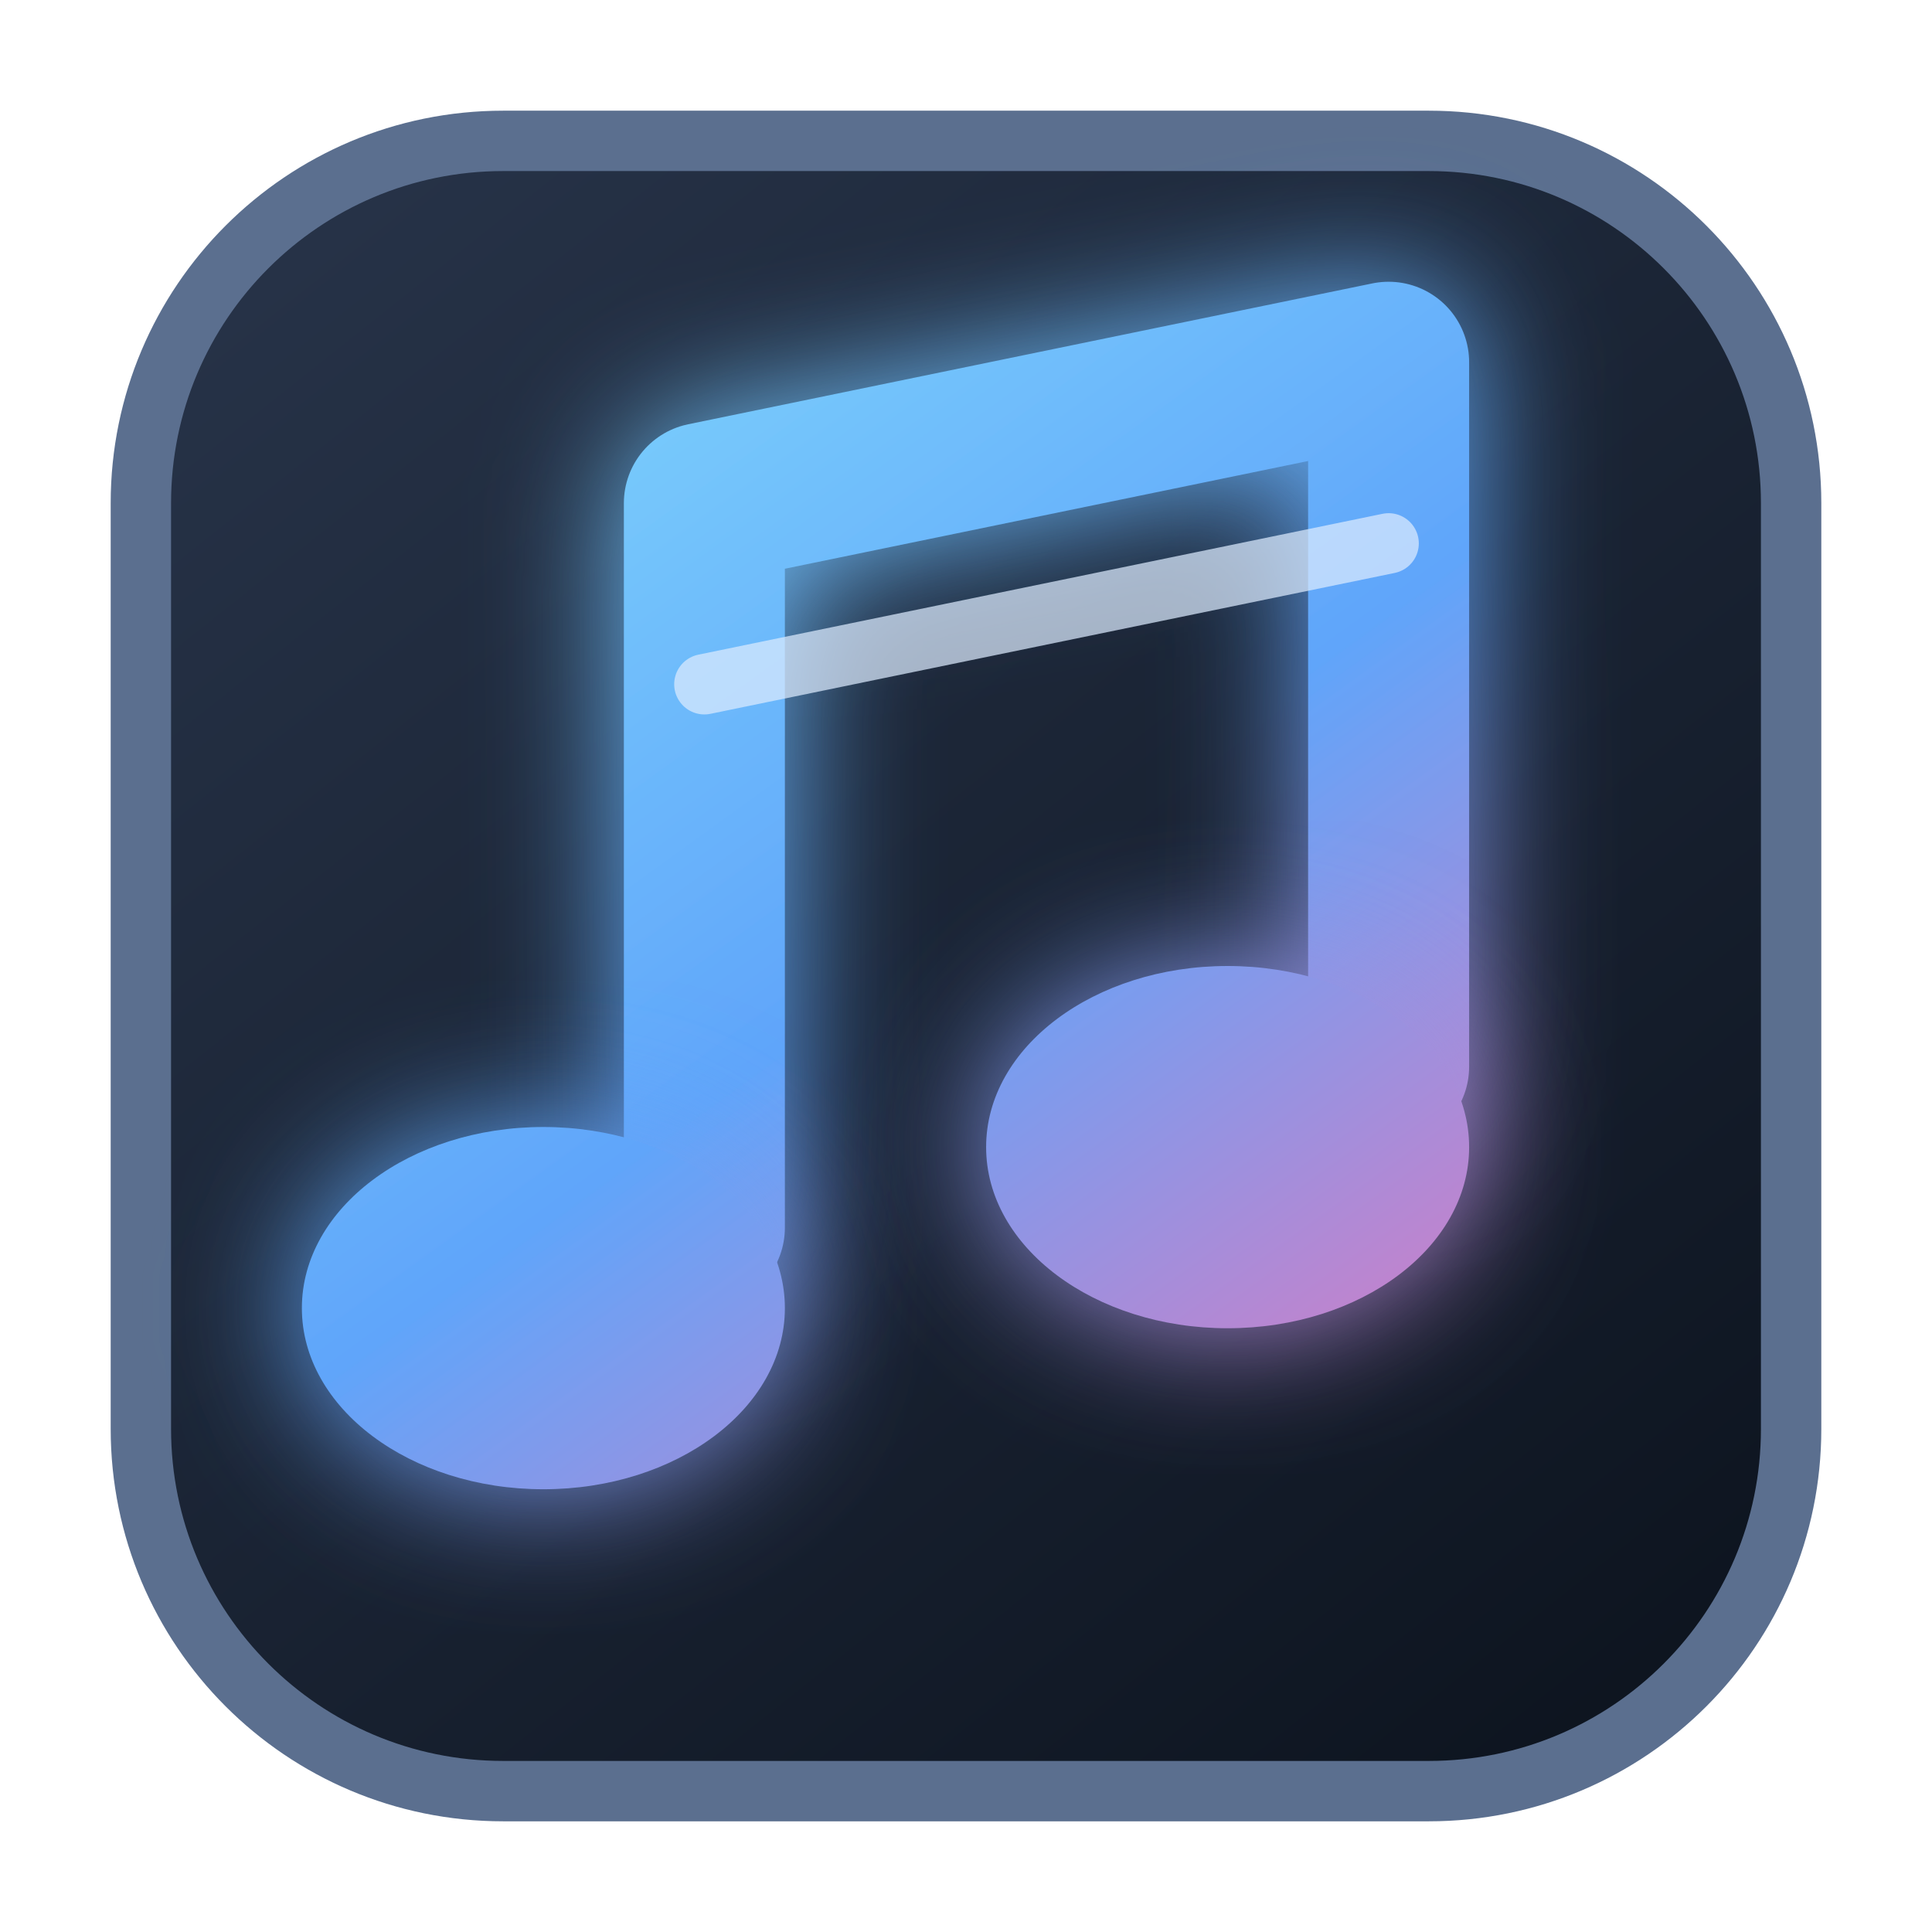
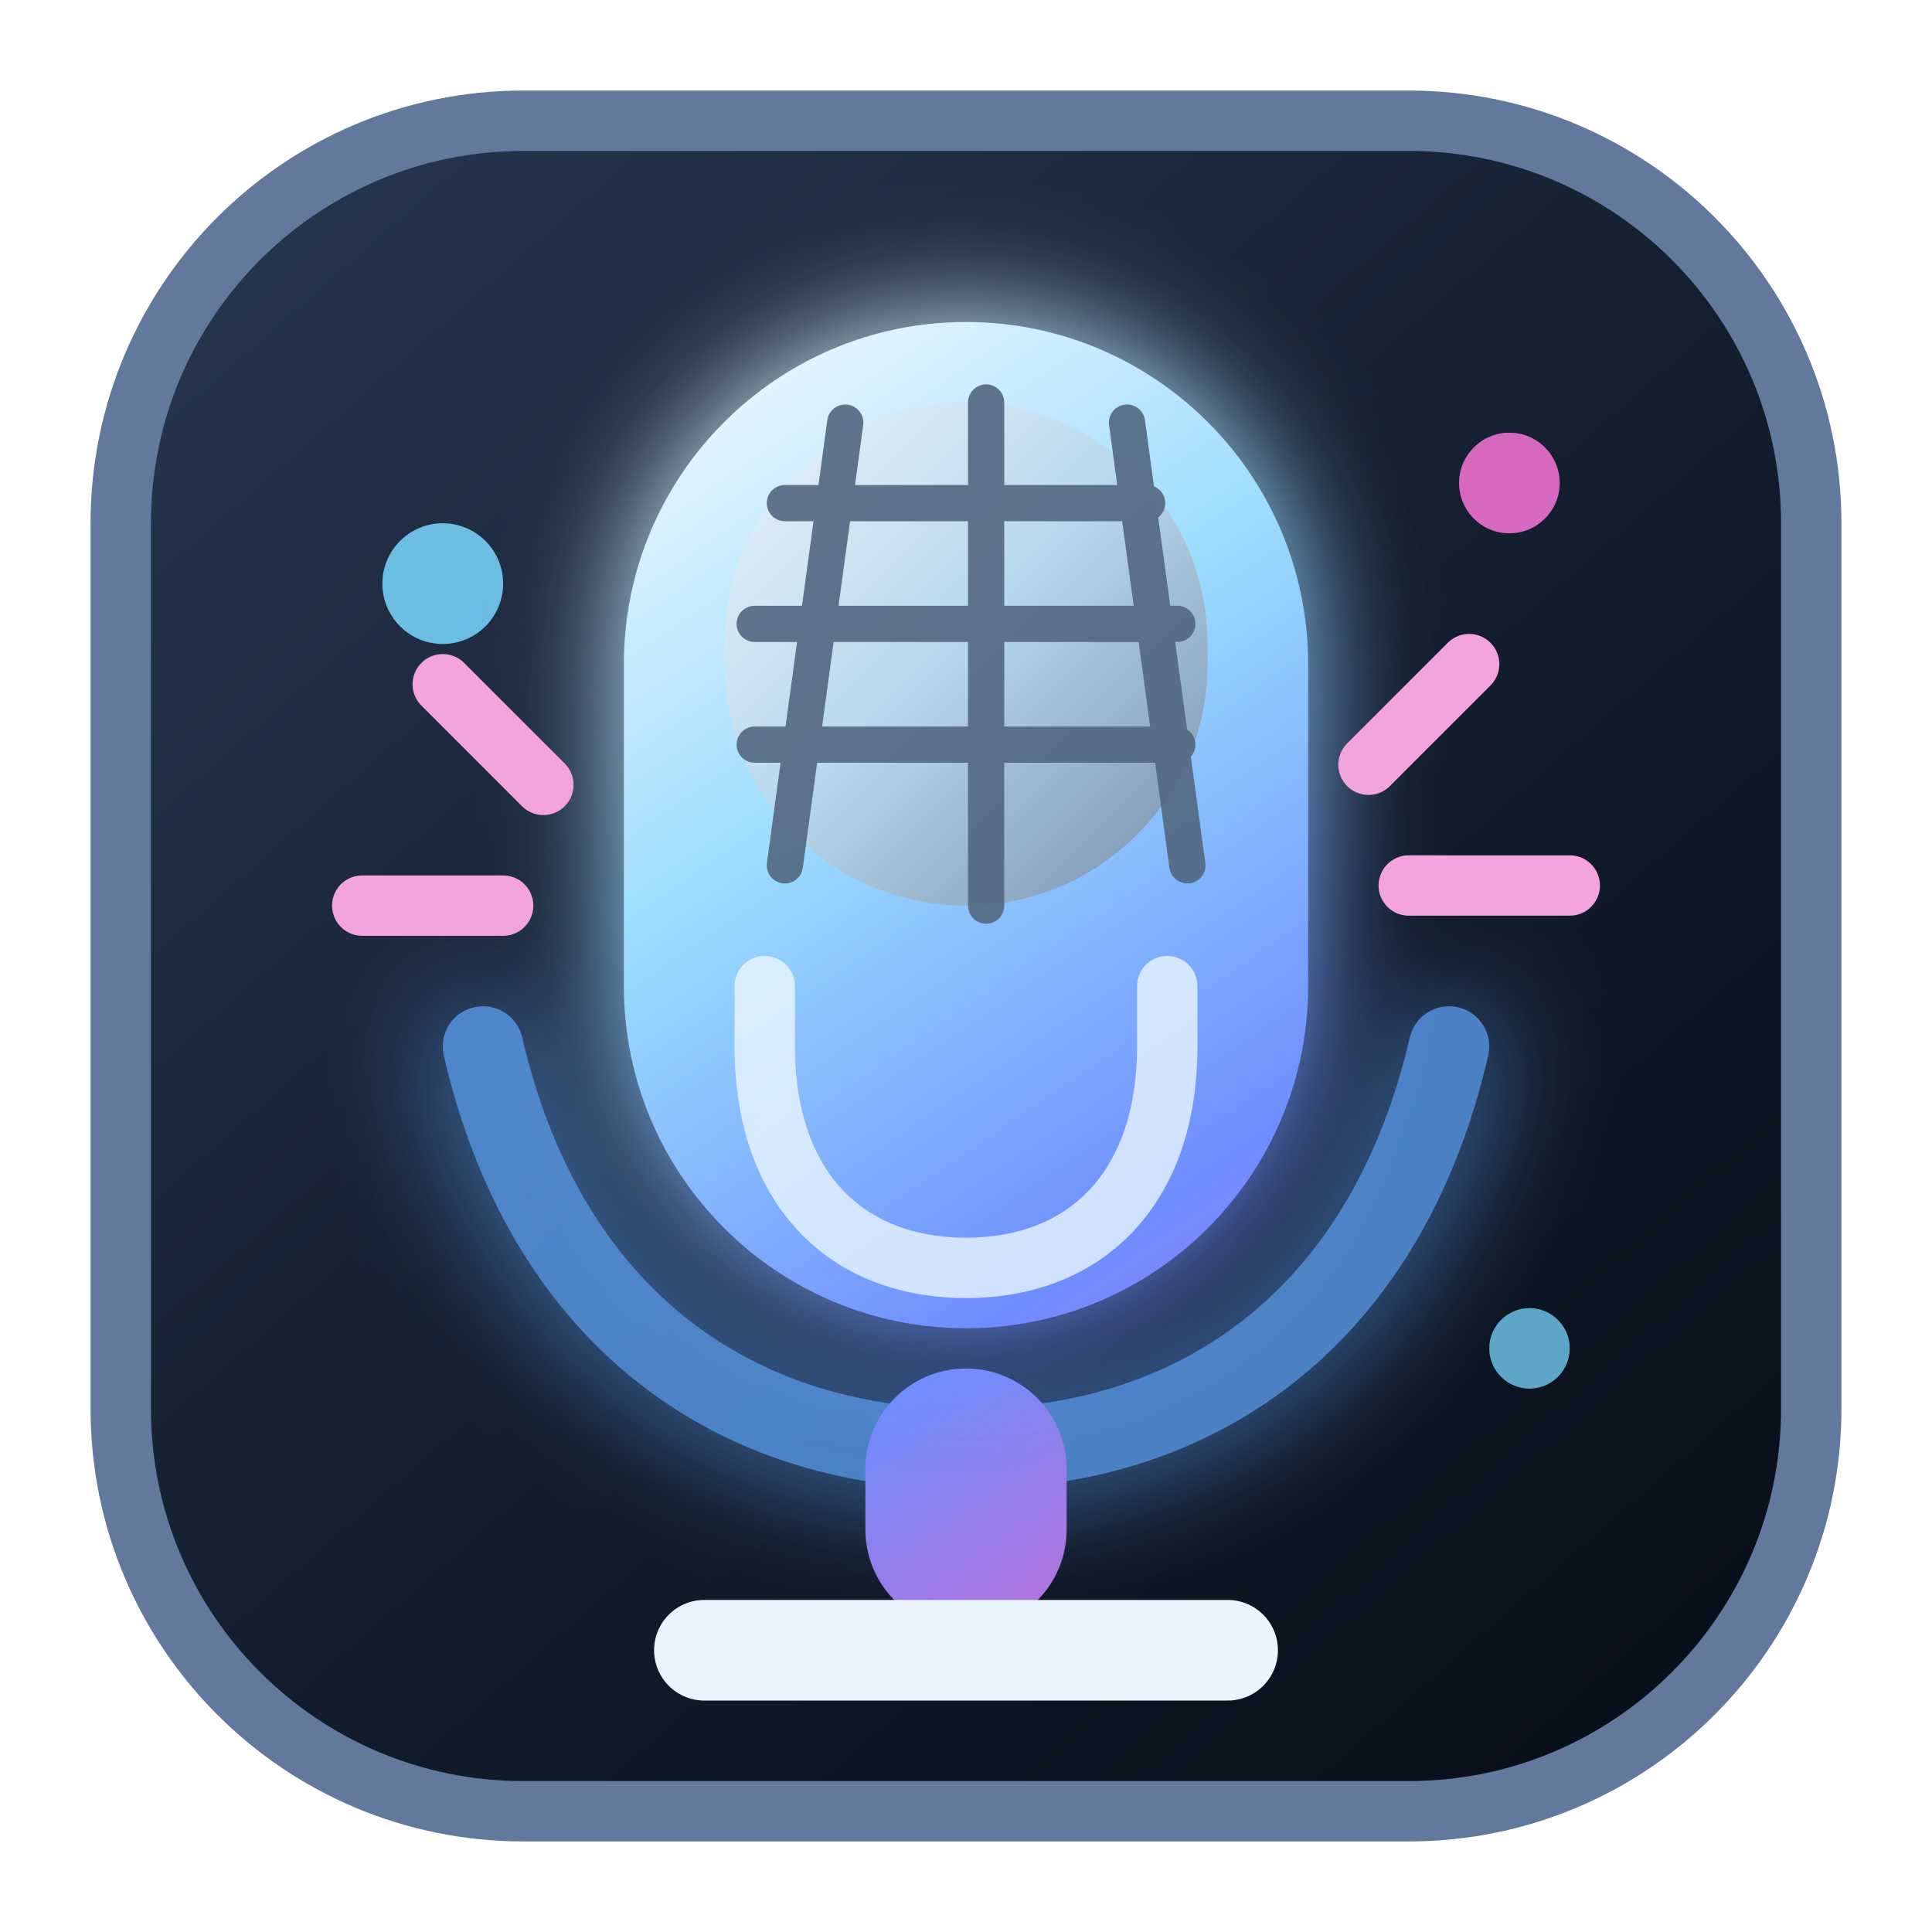
- <svg xmlns="http://www.w3.org/2000/svg" viewBox="0 0 96 96" role="img" aria-label="Karaoke">
+ <svg xmlns="http://www.w3.org/2000/svg" viewBox="0 0 96 96" role="img" aria-label="Karaoke microphone">
  <defs>
-     <linearGradient id="bg" x1="18" y1="10" x2="80" y2="88" gradientUnits="userSpaceOnUse">
-       <stop stop-color="#263247" />
-       <stop offset="1" stop-color="#0d141f" />
+     <linearGradient id="panel" x1="12" y1="8" x2="84" y2="90" gradientUnits="userSpaceOnUse">
+       <stop stop-color="#273650" />
+       <stop offset=".55" stop-color="#121c2c" />
+       <stop offset="1" stop-color="#090e18" />
    </linearGradient>
-     <linearGradient id="note" x1="27" y1="15" x2="74" y2="80" gradientUnits="userSpaceOnUse">
-       <stop stop-color="#7dd3fc" />
-       <stop offset=".46" stop-color="#60a5fa" />
-       <stop offset="1" stop-color="#f472b6" />
+     <linearGradient id="mic" x1="29" y1="18" x2="70" y2="78" gradientUnits="userSpaceOnUse">
+       <stop stop-color="#f8fbff" />
+       <stop offset=".35" stop-color="#9bdcff" />
+       <stop offset=".7" stop-color="#6d8dff" />
+       <stop offset="1" stop-color="#df63c8" />
    </linearGradient>
-     <filter id="glow" x="-40%" y="-40%" width="180%" height="180%">
-       <feGaussianBlur stdDeviation="3.4" result="blur" />
+     <linearGradient id="grille" x1="34" y1="17" x2="62" y2="45" gradientUnits="userSpaceOnUse">
+       <stop stop-color="#f7fbff" />
+       <stop offset=".5" stop-color="#b9d8ed" />
+       <stop offset="1" stop-color="#7188a6" />
+     </linearGradient>
+     <filter id="glow" x="-45%" y="-45%" width="190%" height="190%">
+       <feGaussianBlur stdDeviation="3" result="blur" />
      <feMerge>
        <feMergeNode in="blur" />
        <feMergeNode in="SourceGraphic" />
      </feMerge>
    </filter>
  </defs>
-   <rect x="7" y="7" width="82" height="82" rx="18" fill="url(#bg)" stroke="#5b6f8f" stroke-width="3" />
-   <path d="M35 61V25l34-7v35" fill="none" stroke="url(#note)" stroke-width="8" stroke-linecap="round" stroke-linejoin="round" filter="url(#glow)" />
-   <ellipse cx="27" cy="65" rx="12" ry="9" fill="url(#note)" filter="url(#glow)" />
-   <ellipse cx="61" cy="57" rx="12" ry="9" fill="url(#note)" filter="url(#glow)" />
-   <path d="M35 34l34-7" fill="none" stroke="#dbeafe" stroke-width="3" stroke-linecap="round" opacity=".72" />
+   <rect x="6" y="6" width="84" height="84" rx="20" fill="url(#panel)" stroke="#62789d" stroke-width="3" />
+   <circle cx="22" cy="29" r="3" fill="#79d7ff" opacity=".85" />
+   <circle cx="75" cy="24" r="2.5" fill="#ec70cf" opacity=".9" />
+   <circle cx="76" cy="67" r="2" fill="#79d7ff" opacity=".75" />
+   <path d="M24 52c3 13 12 20 24 20s21-7 24-20" fill="none" stroke="#60a5fa" stroke-width="4" stroke-linecap="round" opacity=".75" filter="url(#glow)" />
+   <rect x="43" y="68" width="10" height="13" rx="5" fill="url(#mic)" />
+   <path d="M35 82h26" fill="none" stroke="#e9f4ff" stroke-width="5" stroke-linecap="round" />
+   <rect x="31" y="16" width="34" height="50" rx="17" fill="url(#mic)" filter="url(#glow)" />
+   <rect x="36" y="20" width="24" height="25" rx="12" fill="url(#grille)" />
+   <g fill="none" stroke="#52677f" stroke-width="1.8" stroke-linecap="round" opacity=".9">
+     <path d="M39 25h18M37.5 31h21M37.5 37h21" />
+     <path d="M42 21l-3 22M49 20v25M56 21l3 22" />
+   </g>
+   <path d="M38 49v3c0 7 4 11 10 11s10-4 10-11v-3" fill="none" stroke="#edf7ff" stroke-width="3" stroke-linecap="round" opacity=".78" />
+   <path d="M68 38l5-5M70 44h8M27 39l-5-5M25 45h-7" fill="none" stroke="#f3a4dc" stroke-width="3" stroke-linecap="round" />
</svg>
